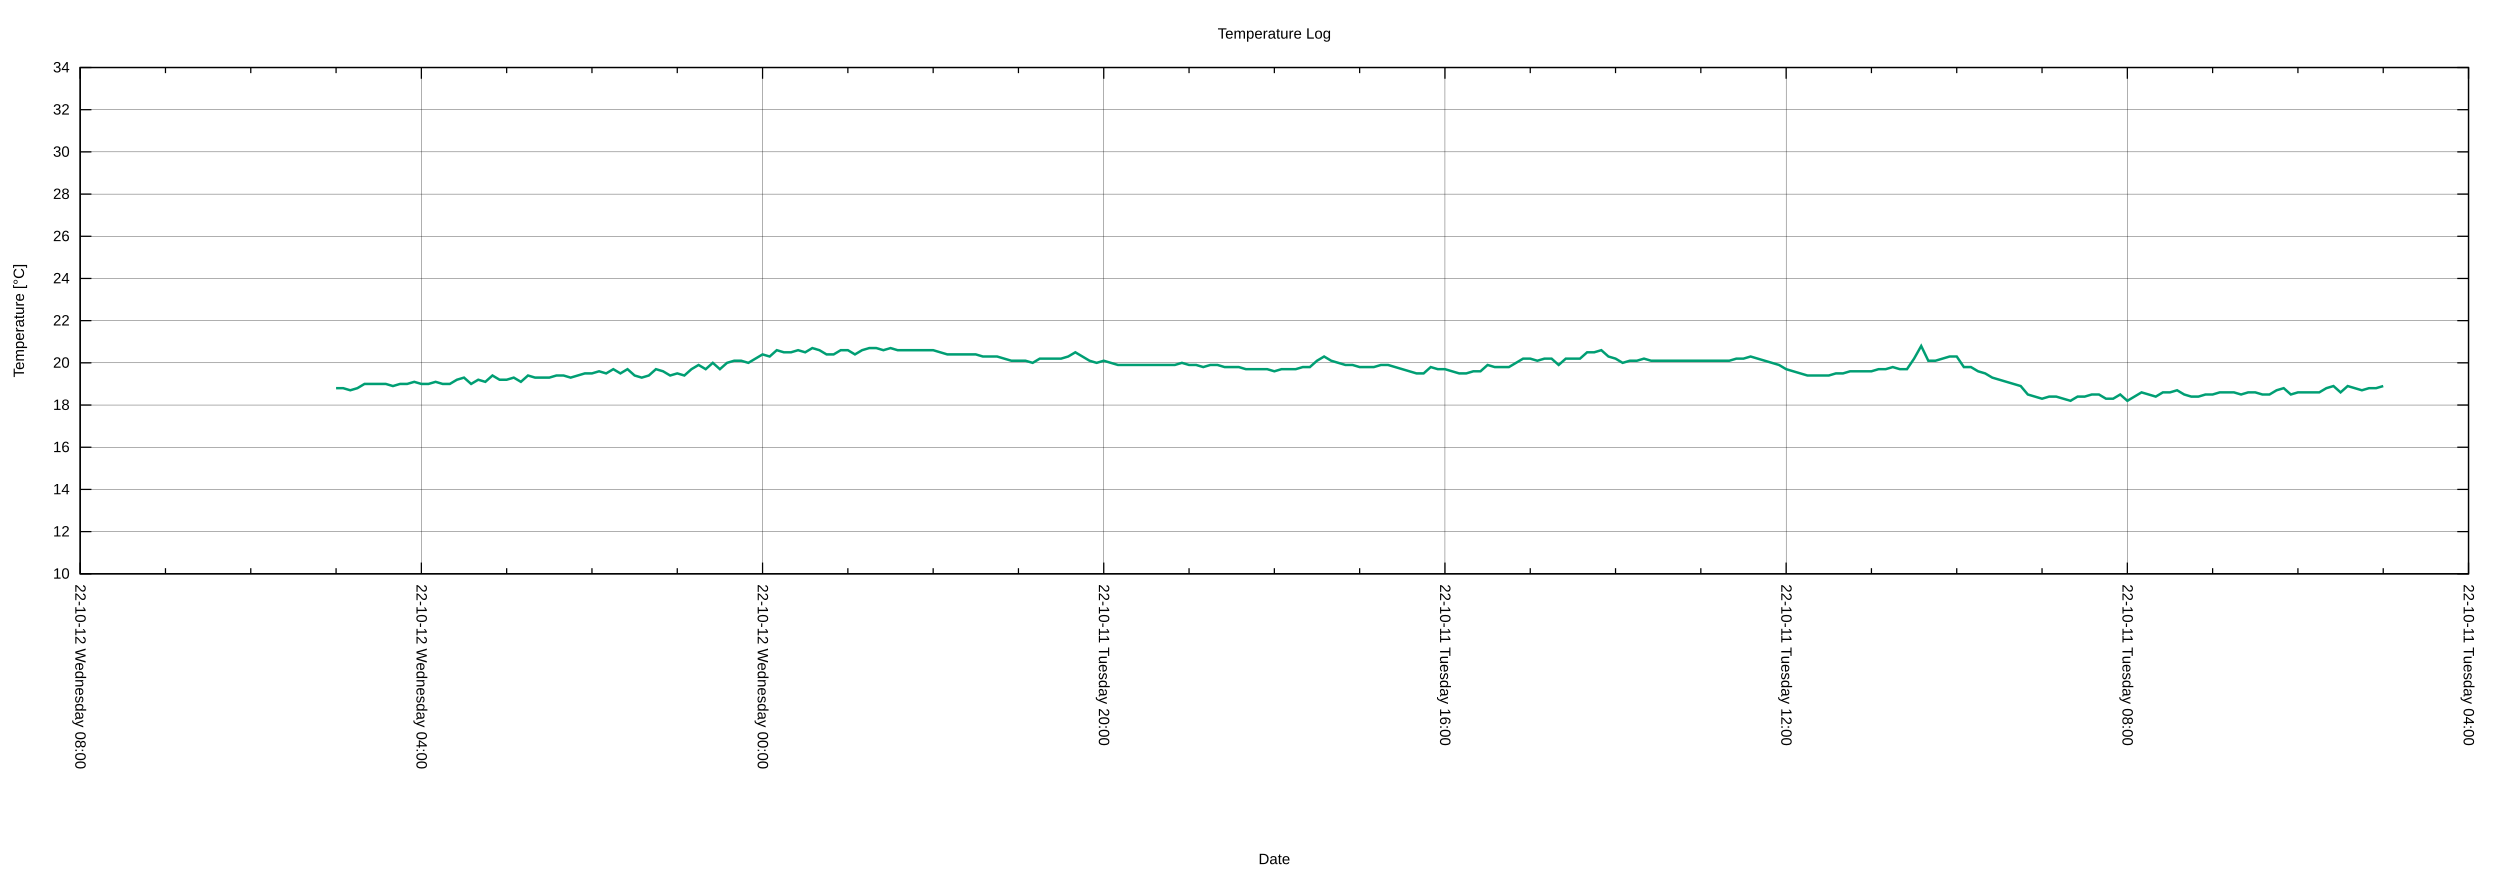
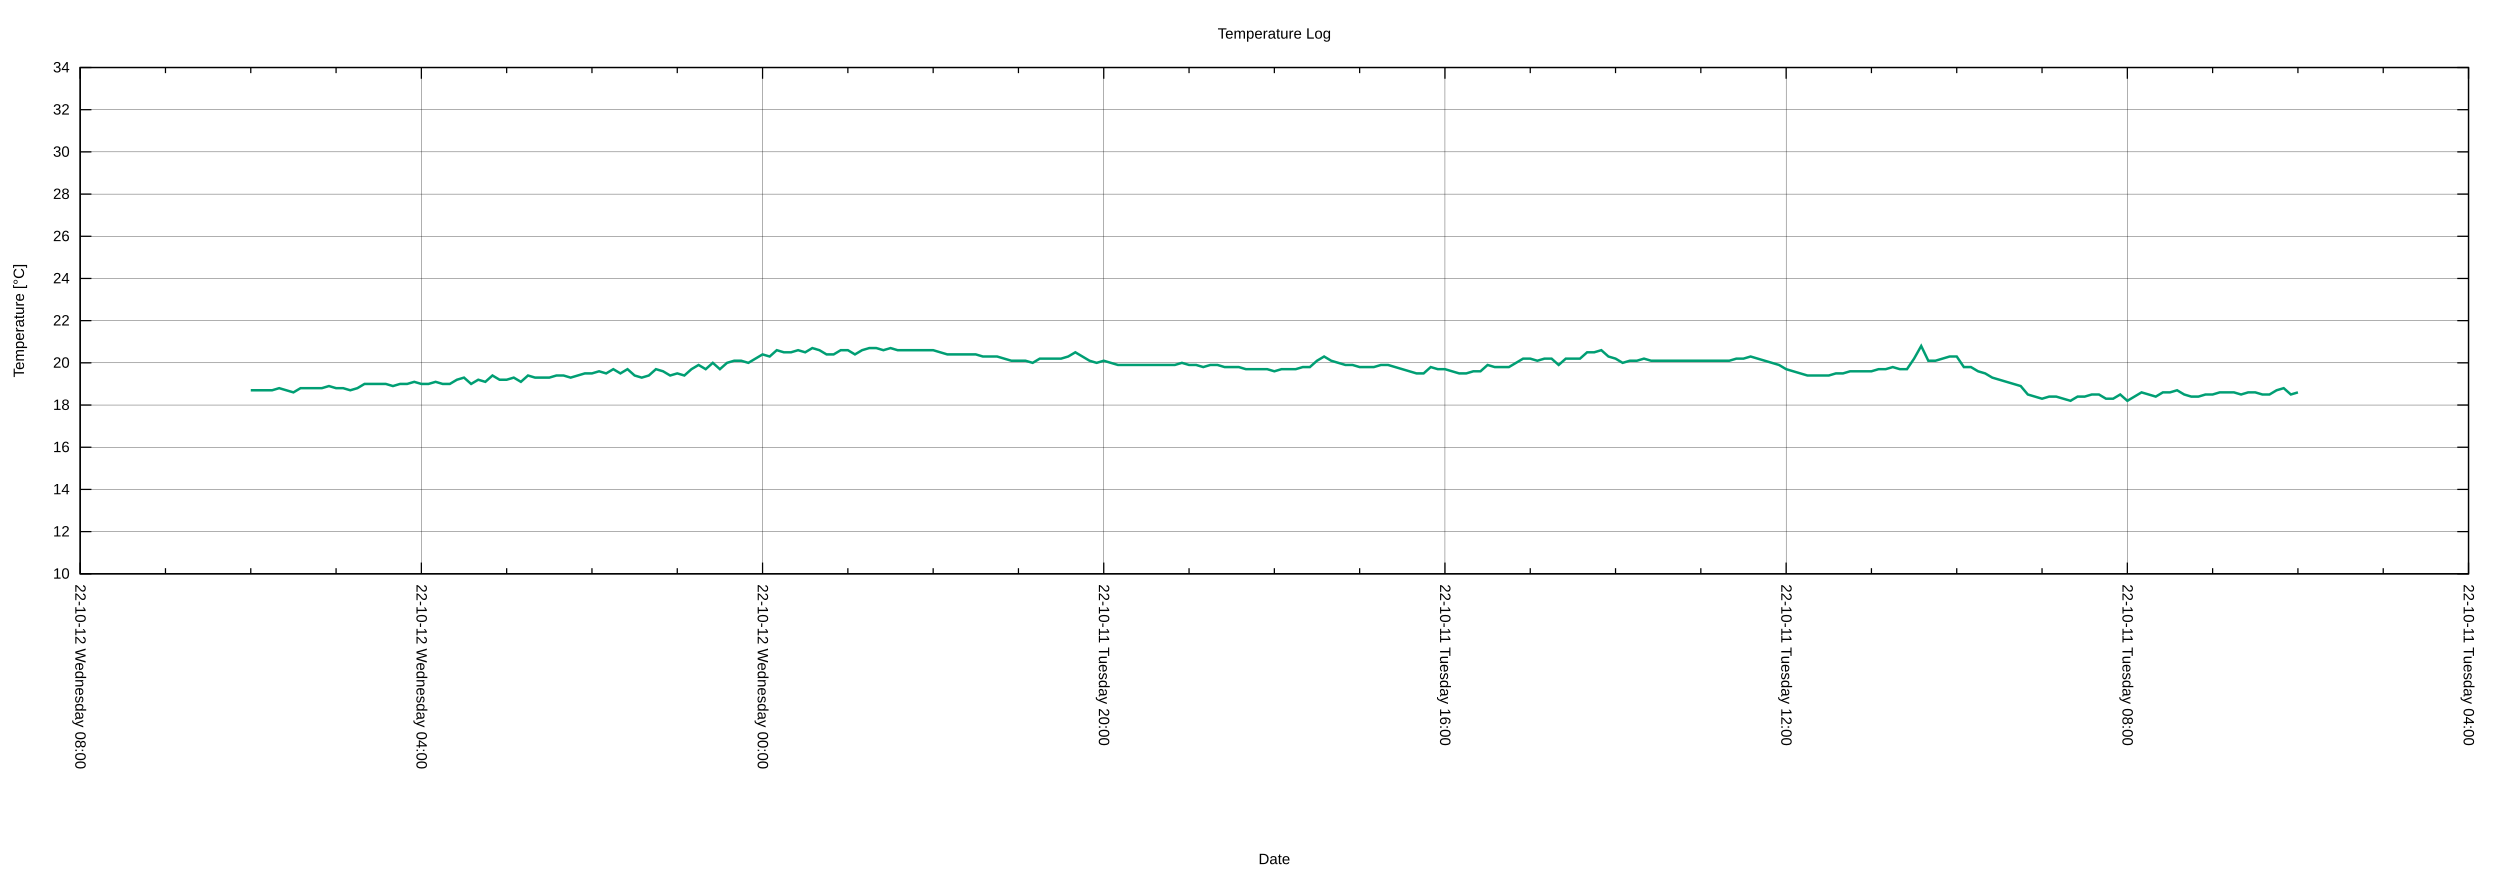
<svg xmlns="http://www.w3.org/2000/svg" xmlns:xlink="http://www.w3.org/1999/xlink" width="2000" height="700" viewBox="0 0 2000 700">
  <g id="gnuplot_canvas">
    <rect x="0" y="0" width="2000" height="700" fill="none" />
    <defs>
      <circle id="gpDot" r="0.5" stroke-width="0.5" stroke="currentColor" />
      <path id="gpPt0" stroke-width="0.222" stroke="currentColor" d="M-1,0 h2 M0,-1 v2" />
      <path id="gpPt1" stroke-width="0.222" stroke="currentColor" d="M-1,-1 L1,1 M1,-1 L-1,1" />
      <path id="gpPt2" stroke-width="0.222" stroke="currentColor" d="M-1,0 L1,0 M0,-1 L0,1 M-1,-1 L1,1 M-1,1 L1,-1" />
      <rect id="gpPt3" stroke-width="0.222" stroke="currentColor" x="-1" y="-1" width="2" height="2" />
      <rect id="gpPt4" stroke-width="0.222" stroke="currentColor" fill="currentColor" x="-1" y="-1" width="2" height="2" />
      <circle id="gpPt5" stroke-width="0.222" stroke="currentColor" cx="0" cy="0" r="1" />
      <use xlink:href="#gpPt5" id="gpPt6" fill="currentColor" stroke="none" />
      <path id="gpPt7" stroke-width="0.222" stroke="currentColor" d="M0,-1.33 L-1.33,0.67 L1.33,0.67 z" />
      <use xlink:href="#gpPt7" id="gpPt8" fill="currentColor" stroke="none" />
      <use xlink:href="#gpPt7" id="gpPt9" stroke="currentColor" transform="rotate(180)" />
      <use xlink:href="#gpPt9" id="gpPt10" fill="currentColor" stroke="none" />
      <use xlink:href="#gpPt3" id="gpPt11" stroke="currentColor" transform="rotate(45)" />
      <use xlink:href="#gpPt11" id="gpPt12" fill="currentColor" stroke="none" />
      <path id="gpPt13" stroke-width="0.222" stroke="currentColor" d="M0,1.330 L1.265,0.411 L0.782,-1.067 L-0.782,-1.076 L-1.265,0.411 z" />
      <use xlink:href="#gpPt13" id="gpPt14" fill="currentColor" stroke="none" />
      <filter id="textbox" filterUnits="objectBoundingBox" x="0" y="0" height="1" width="1">
        <feFlood flood-color="white" flood-opacity="1" result="bgnd" />
        <feComposite in="SourceGraphic" in2="bgnd" operator="atop" />
      </filter>
      <filter id="greybox" filterUnits="objectBoundingBox" x="0" y="0" height="1" width="1">
        <feFlood flood-color="lightgrey" flood-opacity="1" result="grey" />
        <feComposite in="SourceGraphic" in2="grey" operator="atop" />
      </filter>
    </defs>
    <g fill="none" color="white" stroke="currentColor" stroke-width="1.00" stroke-linecap="butt" stroke-linejoin="miter">
</g>
    <g fill="none" color="black" stroke="currentColor" stroke-width="1.00" stroke-linecap="butt" stroke-linejoin="miter">
</g>
    <g fill="none" color="black" stroke="black" stroke-width="0.25" stroke-linecap="butt" stroke-linejoin="miter">
</g>
    <g fill="none" color="black" stroke="currentColor" stroke-width="0.25" stroke-linecap="butt" stroke-linejoin="miter">
      <path stroke="black" class="gridline" d="M64.14,459.04 L1974.82,459.04  " />
    </g>
    <g fill="none" color="black" stroke="black" stroke-width="1.00" stroke-linecap="butt" stroke-linejoin="miter">
</g>
    <g fill="none" color="black" stroke="currentColor" stroke-width="1.00" stroke-linecap="butt" stroke-linejoin="miter">
      <path stroke="black" d="M64.14,459.04 L73.14,459.04 M1974.82,459.04 L1965.82,459.04  " />
      <g transform="translate(55.75,462.94)" stroke="none" fill="black" font-family="Arial" font-size="12.00" text-anchor="end">
        <text>
          <tspan font-family="Arial"> 10</tspan>
        </text>
      </g>
    </g>
    <g fill="none" color="black" stroke="currentColor" stroke-width="1.00" stroke-linecap="butt" stroke-linejoin="miter">
</g>
    <g fill="none" color="black" stroke="black" stroke-width="0.25" stroke-linecap="butt" stroke-linejoin="miter">
</g>
    <g fill="none" color="black" stroke="currentColor" stroke-width="0.25" stroke-linecap="butt" stroke-linejoin="miter">
      <path stroke="black" class="gridline" d="M64.14,425.29 L1974.82,425.29  " />
    </g>
    <g fill="none" color="black" stroke="black" stroke-width="1.00" stroke-linecap="butt" stroke-linejoin="miter">
</g>
    <g fill="none" color="black" stroke="currentColor" stroke-width="1.00" stroke-linecap="butt" stroke-linejoin="miter">
      <path stroke="black" d="M64.14,425.29 L73.14,425.29 M1974.82,425.29 L1965.82,425.29  " />
      <g transform="translate(55.75,429.19)" stroke="none" fill="black" font-family="Arial" font-size="12.00" text-anchor="end">
        <text>
          <tspan font-family="Arial"> 12</tspan>
        </text>
      </g>
    </g>
    <g fill="none" color="black" stroke="currentColor" stroke-width="1.00" stroke-linecap="butt" stroke-linejoin="miter">
</g>
    <g fill="none" color="black" stroke="black" stroke-width="0.25" stroke-linecap="butt" stroke-linejoin="miter">
</g>
    <g fill="none" color="black" stroke="currentColor" stroke-width="0.25" stroke-linecap="butt" stroke-linejoin="miter">
      <path stroke="black" class="gridline" d="M64.14,391.53 L1974.82,391.53  " />
    </g>
    <g fill="none" color="black" stroke="black" stroke-width="1.00" stroke-linecap="butt" stroke-linejoin="miter">
</g>
    <g fill="none" color="black" stroke="currentColor" stroke-width="1.00" stroke-linecap="butt" stroke-linejoin="miter">
      <path stroke="black" d="M64.14,391.53 L73.14,391.53 M1974.82,391.53 L1965.82,391.53  " />
      <g transform="translate(55.75,395.43)" stroke="none" fill="black" font-family="Arial" font-size="12.00" text-anchor="end">
        <text>
          <tspan font-family="Arial"> 14</tspan>
        </text>
      </g>
    </g>
    <g fill="none" color="black" stroke="currentColor" stroke-width="1.00" stroke-linecap="butt" stroke-linejoin="miter">
</g>
    <g fill="none" color="black" stroke="black" stroke-width="0.25" stroke-linecap="butt" stroke-linejoin="miter">
</g>
    <g fill="none" color="black" stroke="currentColor" stroke-width="0.25" stroke-linecap="butt" stroke-linejoin="miter">
      <path stroke="black" class="gridline" d="M64.14,357.78 L1974.82,357.78  " />
    </g>
    <g fill="none" color="black" stroke="black" stroke-width="1.00" stroke-linecap="butt" stroke-linejoin="miter">
</g>
    <g fill="none" color="black" stroke="currentColor" stroke-width="1.00" stroke-linecap="butt" stroke-linejoin="miter">
      <path stroke="black" d="M64.14,357.78 L73.14,357.78 M1974.82,357.78 L1965.82,357.78  " />
      <g transform="translate(55.75,361.68)" stroke="none" fill="black" font-family="Arial" font-size="12.00" text-anchor="end">
        <text>
          <tspan font-family="Arial"> 16</tspan>
        </text>
      </g>
    </g>
    <g fill="none" color="black" stroke="currentColor" stroke-width="1.00" stroke-linecap="butt" stroke-linejoin="miter">
</g>
    <g fill="none" color="black" stroke="black" stroke-width="0.25" stroke-linecap="butt" stroke-linejoin="miter">
</g>
    <g fill="none" color="black" stroke="currentColor" stroke-width="0.25" stroke-linecap="butt" stroke-linejoin="miter">
      <path stroke="black" class="gridline" d="M64.14,324.03 L1974.82,324.03  " />
    </g>
    <g fill="none" color="black" stroke="black" stroke-width="1.00" stroke-linecap="butt" stroke-linejoin="miter">
</g>
    <g fill="none" color="black" stroke="currentColor" stroke-width="1.00" stroke-linecap="butt" stroke-linejoin="miter">
      <path stroke="black" d="M64.14,324.03 L73.14,324.03 M1974.82,324.03 L1965.82,324.03  " />
      <g transform="translate(55.75,327.93)" stroke="none" fill="black" font-family="Arial" font-size="12.00" text-anchor="end">
        <text>
          <tspan font-family="Arial"> 18</tspan>
        </text>
      </g>
    </g>
    <g fill="none" color="black" stroke="currentColor" stroke-width="1.00" stroke-linecap="butt" stroke-linejoin="miter">
</g>
    <g fill="none" color="black" stroke="black" stroke-width="0.25" stroke-linecap="butt" stroke-linejoin="miter">
</g>
    <g fill="none" color="black" stroke="currentColor" stroke-width="0.25" stroke-linecap="butt" stroke-linejoin="miter">
      <path stroke="black" class="gridline" d="M64.14,290.28 L1974.82,290.28  " />
    </g>
    <g fill="none" color="black" stroke="black" stroke-width="1.00" stroke-linecap="butt" stroke-linejoin="miter">
</g>
    <g fill="none" color="black" stroke="currentColor" stroke-width="1.00" stroke-linecap="butt" stroke-linejoin="miter">
      <path stroke="black" d="M64.14,290.28 L73.14,290.28 M1974.82,290.28 L1965.82,290.28  " />
      <g transform="translate(55.75,294.18)" stroke="none" fill="black" font-family="Arial" font-size="12.00" text-anchor="end">
        <text>
          <tspan font-family="Arial"> 20</tspan>
        </text>
      </g>
    </g>
    <g fill="none" color="black" stroke="currentColor" stroke-width="1.00" stroke-linecap="butt" stroke-linejoin="miter">
</g>
    <g fill="none" color="black" stroke="black" stroke-width="0.25" stroke-linecap="butt" stroke-linejoin="miter">
</g>
    <g fill="none" color="black" stroke="currentColor" stroke-width="0.25" stroke-linecap="butt" stroke-linejoin="miter">
      <path stroke="black" class="gridline" d="M64.14,256.52 L1974.82,256.52  " />
    </g>
    <g fill="none" color="black" stroke="black" stroke-width="1.00" stroke-linecap="butt" stroke-linejoin="miter">
</g>
    <g fill="none" color="black" stroke="currentColor" stroke-width="1.00" stroke-linecap="butt" stroke-linejoin="miter">
      <path stroke="black" d="M64.14,256.52 L73.14,256.52 M1974.82,256.52 L1965.82,256.52  " />
      <g transform="translate(55.75,260.42)" stroke="none" fill="black" font-family="Arial" font-size="12.00" text-anchor="end">
        <text>
          <tspan font-family="Arial"> 22</tspan>
        </text>
      </g>
    </g>
    <g fill="none" color="black" stroke="currentColor" stroke-width="1.00" stroke-linecap="butt" stroke-linejoin="miter">
</g>
    <g fill="none" color="black" stroke="black" stroke-width="0.25" stroke-linecap="butt" stroke-linejoin="miter">
</g>
    <g fill="none" color="black" stroke="currentColor" stroke-width="0.25" stroke-linecap="butt" stroke-linejoin="miter">
      <path stroke="black" class="gridline" d="M64.14,222.77 L1974.82,222.77  " />
    </g>
    <g fill="none" color="black" stroke="black" stroke-width="1.00" stroke-linecap="butt" stroke-linejoin="miter">
</g>
    <g fill="none" color="black" stroke="currentColor" stroke-width="1.00" stroke-linecap="butt" stroke-linejoin="miter">
      <path stroke="black" d="M64.14,222.77 L73.14,222.77 M1974.82,222.77 L1965.82,222.77  " />
      <g transform="translate(55.75,226.67)" stroke="none" fill="black" font-family="Arial" font-size="12.00" text-anchor="end">
        <text>
          <tspan font-family="Arial"> 24</tspan>
        </text>
      </g>
    </g>
    <g fill="none" color="black" stroke="currentColor" stroke-width="1.00" stroke-linecap="butt" stroke-linejoin="miter">
</g>
    <g fill="none" color="black" stroke="black" stroke-width="0.25" stroke-linecap="butt" stroke-linejoin="miter">
</g>
    <g fill="none" color="black" stroke="currentColor" stroke-width="0.25" stroke-linecap="butt" stroke-linejoin="miter">
      <path stroke="black" class="gridline" d="M64.14,189.02 L1974.82,189.02  " />
    </g>
    <g fill="none" color="black" stroke="black" stroke-width="1.00" stroke-linecap="butt" stroke-linejoin="miter">
</g>
    <g fill="none" color="black" stroke="currentColor" stroke-width="1.00" stroke-linecap="butt" stroke-linejoin="miter">
      <path stroke="black" d="M64.14,189.02 L73.14,189.02 M1974.82,189.02 L1965.82,189.02  " />
      <g transform="translate(55.75,192.92)" stroke="none" fill="black" font-family="Arial" font-size="12.00" text-anchor="end">
        <text>
          <tspan font-family="Arial"> 26</tspan>
        </text>
      </g>
    </g>
    <g fill="none" color="black" stroke="currentColor" stroke-width="1.00" stroke-linecap="butt" stroke-linejoin="miter">
</g>
    <g fill="none" color="black" stroke="black" stroke-width="0.25" stroke-linecap="butt" stroke-linejoin="miter">
</g>
    <g fill="none" color="black" stroke="currentColor" stroke-width="0.25" stroke-linecap="butt" stroke-linejoin="miter">
      <path stroke="black" class="gridline" d="M64.14,155.27 L1974.82,155.27  " />
    </g>
    <g fill="none" color="black" stroke="black" stroke-width="1.00" stroke-linecap="butt" stroke-linejoin="miter">
</g>
    <g fill="none" color="black" stroke="currentColor" stroke-width="1.00" stroke-linecap="butt" stroke-linejoin="miter">
      <path stroke="black" d="M64.14,155.27 L73.14,155.27 M1974.82,155.27 L1965.82,155.27  " />
      <g transform="translate(55.75,159.17)" stroke="none" fill="black" font-family="Arial" font-size="12.00" text-anchor="end">
        <text>
          <tspan font-family="Arial"> 28</tspan>
        </text>
      </g>
    </g>
    <g fill="none" color="black" stroke="currentColor" stroke-width="1.00" stroke-linecap="butt" stroke-linejoin="miter">
</g>
    <g fill="none" color="black" stroke="black" stroke-width="0.25" stroke-linecap="butt" stroke-linejoin="miter">
</g>
    <g fill="none" color="black" stroke="currentColor" stroke-width="0.25" stroke-linecap="butt" stroke-linejoin="miter">
      <path stroke="black" class="gridline" d="M64.14,121.51 L1974.82,121.51  " />
    </g>
    <g fill="none" color="black" stroke="black" stroke-width="1.00" stroke-linecap="butt" stroke-linejoin="miter">
</g>
    <g fill="none" color="black" stroke="currentColor" stroke-width="1.00" stroke-linecap="butt" stroke-linejoin="miter">
      <path stroke="black" d="M64.14,121.51 L73.14,121.51 M1974.82,121.51 L1965.82,121.51  " />
      <g transform="translate(55.75,125.41)" stroke="none" fill="black" font-family="Arial" font-size="12.00" text-anchor="end">
        <text>
          <tspan font-family="Arial"> 30</tspan>
        </text>
      </g>
    </g>
    <g fill="none" color="black" stroke="currentColor" stroke-width="1.00" stroke-linecap="butt" stroke-linejoin="miter">
</g>
    <g fill="none" color="black" stroke="black" stroke-width="0.25" stroke-linecap="butt" stroke-linejoin="miter">
</g>
    <g fill="none" color="black" stroke="currentColor" stroke-width="0.25" stroke-linecap="butt" stroke-linejoin="miter">
      <path stroke="black" class="gridline" d="M64.14,87.76 L1974.82,87.76  " />
    </g>
    <g fill="none" color="black" stroke="black" stroke-width="1.00" stroke-linecap="butt" stroke-linejoin="miter">
</g>
    <g fill="none" color="black" stroke="currentColor" stroke-width="1.00" stroke-linecap="butt" stroke-linejoin="miter">
      <path stroke="black" d="M64.14,87.76 L73.14,87.76 M1974.82,87.76 L1965.82,87.76  " />
      <g transform="translate(55.75,91.66)" stroke="none" fill="black" font-family="Arial" font-size="12.00" text-anchor="end">
        <text>
          <tspan font-family="Arial"> 32</tspan>
        </text>
      </g>
    </g>
    <g fill="none" color="black" stroke="currentColor" stroke-width="1.00" stroke-linecap="butt" stroke-linejoin="miter">
</g>
    <g fill="none" color="black" stroke="black" stroke-width="0.25" stroke-linecap="butt" stroke-linejoin="miter">
</g>
    <g fill="none" color="black" stroke="currentColor" stroke-width="0.25" stroke-linecap="butt" stroke-linejoin="miter">
      <path stroke="black" class="gridline" d="M64.14,54.01 L1974.82,54.01  " />
    </g>
    <g fill="none" color="black" stroke="black" stroke-width="1.00" stroke-linecap="butt" stroke-linejoin="miter">
</g>
    <g fill="none" color="black" stroke="currentColor" stroke-width="1.00" stroke-linecap="butt" stroke-linejoin="miter">
      <path stroke="black" d="M64.14,54.01 L73.14,54.01 M1974.82,54.01 L1965.82,54.01  " />
      <g transform="translate(55.75,57.91)" stroke="none" fill="black" font-family="Arial" font-size="12.00" text-anchor="end">
        <text>
          <tspan font-family="Arial"> 34</tspan>
        </text>
      </g>
    </g>
    <g fill="none" color="black" stroke="currentColor" stroke-width="1.00" stroke-linecap="butt" stroke-linejoin="miter">
</g>
    <g fill="none" color="black" stroke="black" stroke-width="0.25" stroke-linecap="butt" stroke-linejoin="miter">
</g>
    <g fill="none" color="black" stroke="currentColor" stroke-width="0.25" stroke-linecap="butt" stroke-linejoin="miter">
      <path stroke="black" class="gridline" d="M1974.82,459.04 L1974.82,54.01  " />
    </g>
    <g fill="none" color="black" stroke="black" stroke-width="1.00" stroke-linecap="butt" stroke-linejoin="miter">
</g>
    <g fill="none" color="black" stroke="currentColor" stroke-width="1.00" stroke-linecap="butt" stroke-linejoin="miter">
      <path stroke="black" d="M1974.82,459.04 L1974.82,450.04 M1974.82,54.01 L1974.82,63.01  " />
      <g transform="translate(1970.92,467.43) rotate(90)" stroke="none" fill="black" font-family="Arial" font-size="12.00" text-anchor="start">
        <text>
          <tspan font-family="Arial">22-10-11 Tuesday 04:00</tspan>
        </text>
      </g>
    </g>
    <g fill="none" color="black" stroke="currentColor" stroke-width="1.00" stroke-linecap="butt" stroke-linejoin="miter">
      <path stroke="black" d="M1906.58,459.04 L1906.58,454.54 M1906.58,54.01 L1906.58,58.51 M1838.34,459.04 L1838.34,454.54 M1838.34,54.01 L1838.34,58.51   M1770.10,459.04 L1770.10,454.54 M1770.10,54.01 L1770.10,58.51  " />
    </g>
    <g fill="none" color="black" stroke="black" stroke-width="0.25" stroke-linecap="butt" stroke-linejoin="miter">
</g>
    <g fill="none" color="black" stroke="currentColor" stroke-width="0.25" stroke-linecap="butt" stroke-linejoin="miter">
      <path stroke="black" class="gridline" d="M1701.87,459.04 L1701.87,54.01  " />
    </g>
    <g fill="none" color="black" stroke="black" stroke-width="1.00" stroke-linecap="butt" stroke-linejoin="miter">
</g>
    <g fill="none" color="black" stroke="currentColor" stroke-width="1.00" stroke-linecap="butt" stroke-linejoin="miter">
      <path stroke="black" d="M1701.87,459.04 L1701.87,450.04 M1701.87,54.01 L1701.87,63.01  " />
      <g transform="translate(1697.97,467.43) rotate(90)" stroke="none" fill="black" font-family="Arial" font-size="12.00" text-anchor="start">
        <text>
          <tspan font-family="Arial">22-10-11 Tuesday 08:00</tspan>
        </text>
      </g>
    </g>
    <g fill="none" color="black" stroke="currentColor" stroke-width="1.00" stroke-linecap="butt" stroke-linejoin="miter">
      <path stroke="black" d="M1633.63,459.04 L1633.63,454.54 M1633.63,54.01 L1633.63,58.51 M1565.39,459.04 L1565.39,454.54 M1565.39,54.01 L1565.39,58.51   M1497.15,459.04 L1497.15,454.54 M1497.15,54.01 L1497.15,58.51  " />
    </g>
    <g fill="none" color="black" stroke="black" stroke-width="0.25" stroke-linecap="butt" stroke-linejoin="miter">
</g>
    <g fill="none" color="black" stroke="currentColor" stroke-width="0.25" stroke-linecap="butt" stroke-linejoin="miter">
      <path stroke="black" class="gridline" d="M1428.91,459.04 L1428.91,54.01  " />
    </g>
    <g fill="none" color="black" stroke="black" stroke-width="1.00" stroke-linecap="butt" stroke-linejoin="miter">
</g>
    <g fill="none" color="black" stroke="currentColor" stroke-width="1.00" stroke-linecap="butt" stroke-linejoin="miter">
      <path stroke="black" d="M1428.91,459.04 L1428.91,450.04 M1428.91,54.01 L1428.91,63.01  " />
      <g transform="translate(1425.01,467.43) rotate(90)" stroke="none" fill="black" font-family="Arial" font-size="12.00" text-anchor="start">
        <text>
          <tspan font-family="Arial">22-10-11 Tuesday 12:00</tspan>
        </text>
      </g>
    </g>
    <g fill="none" color="black" stroke="currentColor" stroke-width="1.00" stroke-linecap="butt" stroke-linejoin="miter">
      <path stroke="black" d="M1360.67,459.04 L1360.67,454.54 M1360.67,54.01 L1360.67,58.51 M1292.43,459.04 L1292.43,454.54 M1292.43,54.01 L1292.43,58.51   M1224.20,459.04 L1224.20,454.54 M1224.20,54.01 L1224.20,58.51  " />
    </g>
    <g fill="none" color="black" stroke="black" stroke-width="0.25" stroke-linecap="butt" stroke-linejoin="miter">
</g>
    <g fill="none" color="black" stroke="currentColor" stroke-width="0.25" stroke-linecap="butt" stroke-linejoin="miter">
      <path stroke="black" class="gridline" d="M1155.96,459.04 L1155.96,54.01  " />
    </g>
    <g fill="none" color="black" stroke="black" stroke-width="1.00" stroke-linecap="butt" stroke-linejoin="miter">
</g>
    <g fill="none" color="black" stroke="currentColor" stroke-width="1.00" stroke-linecap="butt" stroke-linejoin="miter">
      <path stroke="black" d="M1155.96,459.04 L1155.96,450.04 M1155.96,54.01 L1155.96,63.01  " />
      <g transform="translate(1152.06,467.43) rotate(90)" stroke="none" fill="black" font-family="Arial" font-size="12.00" text-anchor="start">
        <text>
          <tspan font-family="Arial">22-10-11 Tuesday 16:00</tspan>
        </text>
      </g>
    </g>
    <g fill="none" color="black" stroke="currentColor" stroke-width="1.00" stroke-linecap="butt" stroke-linejoin="miter">
      <path stroke="black" d="M1087.72,459.04 L1087.72,454.54 M1087.72,54.01 L1087.72,58.51 M1019.48,459.04 L1019.48,454.54 M1019.48,54.01 L1019.48,58.51   M951.24,459.04 L951.24,454.54 M951.24,54.01 L951.24,58.51  " />
    </g>
    <g fill="none" color="black" stroke="black" stroke-width="0.25" stroke-linecap="butt" stroke-linejoin="miter">
</g>
    <g fill="none" color="black" stroke="currentColor" stroke-width="0.25" stroke-linecap="butt" stroke-linejoin="miter">
      <path stroke="black" class="gridline" d="M883.00,459.04 L883.00,54.01  " />
    </g>
    <g fill="none" color="black" stroke="black" stroke-width="1.00" stroke-linecap="butt" stroke-linejoin="miter">
</g>
    <g fill="none" color="black" stroke="currentColor" stroke-width="1.00" stroke-linecap="butt" stroke-linejoin="miter">
      <path stroke="black" d="M883.00,459.04 L883.00,450.04 M883.00,54.01 L883.00,63.01  " />
      <g transform="translate(879.10,467.43) rotate(90)" stroke="none" fill="black" font-family="Arial" font-size="12.00" text-anchor="start">
        <text>
          <tspan font-family="Arial">22-10-11 Tuesday 20:00</tspan>
        </text>
      </g>
    </g>
    <g fill="none" color="black" stroke="currentColor" stroke-width="1.00" stroke-linecap="butt" stroke-linejoin="miter">
      <path stroke="black" d="M814.76,459.04 L814.76,454.54 M814.76,54.01 L814.76,58.51 M746.53,459.04 L746.53,454.54 M746.53,54.01 L746.53,58.51   M678.29,459.04 L678.29,454.54 M678.29,54.01 L678.29,58.51  " />
    </g>
    <g fill="none" color="black" stroke="black" stroke-width="0.25" stroke-linecap="butt" stroke-linejoin="miter">
</g>
    <g fill="none" color="black" stroke="currentColor" stroke-width="0.25" stroke-linecap="butt" stroke-linejoin="miter">
      <path stroke="black" class="gridline" d="M610.05,459.04 L610.05,54.01  " />
    </g>
    <g fill="none" color="black" stroke="black" stroke-width="1.00" stroke-linecap="butt" stroke-linejoin="miter">
</g>
    <g fill="none" color="black" stroke="currentColor" stroke-width="1.00" stroke-linecap="butt" stroke-linejoin="miter">
      <path stroke="black" d="M610.05,459.04 L610.05,450.04 M610.05,54.01 L610.05,63.01  " />
      <g transform="translate(606.15,467.43) rotate(90)" stroke="none" fill="black" font-family="Arial" font-size="12.00" text-anchor="start">
        <text>
          <tspan font-family="Arial">22-10-12 Wednesday 00:00</tspan>
        </text>
      </g>
    </g>
    <g fill="none" color="black" stroke="currentColor" stroke-width="1.00" stroke-linecap="butt" stroke-linejoin="miter">
      <path stroke="black" d="M541.81,459.04 L541.81,454.54 M541.81,54.01 L541.81,58.51 M473.57,459.04 L473.57,454.54 M473.57,54.01 L473.57,58.51   M405.33,459.04 L405.33,454.54 M405.33,54.01 L405.33,58.51  " />
    </g>
    <g fill="none" color="black" stroke="black" stroke-width="0.25" stroke-linecap="butt" stroke-linejoin="miter">
</g>
    <g fill="none" color="black" stroke="currentColor" stroke-width="0.25" stroke-linecap="butt" stroke-linejoin="miter">
      <path stroke="black" class="gridline" d="M337.09,459.04 L337.09,54.01  " />
    </g>
    <g fill="none" color="black" stroke="black" stroke-width="1.00" stroke-linecap="butt" stroke-linejoin="miter">
</g>
    <g fill="none" color="black" stroke="currentColor" stroke-width="1.00" stroke-linecap="butt" stroke-linejoin="miter">
      <path stroke="black" d="M337.09,459.04 L337.09,450.04 M337.09,54.01 L337.09,63.01  " />
      <g transform="translate(333.19,467.43) rotate(90)" stroke="none" fill="black" font-family="Arial" font-size="12.00" text-anchor="start">
        <text>
          <tspan font-family="Arial">22-10-12 Wednesday 04:00</tspan>
        </text>
      </g>
    </g>
    <g fill="none" color="black" stroke="currentColor" stroke-width="1.00" stroke-linecap="butt" stroke-linejoin="miter">
      <path stroke="black" d="M268.86,459.04 L268.86,454.54 M268.86,54.01 L268.86,58.51 M200.62,459.04 L200.62,454.54 M200.62,54.01 L200.62,58.51   M132.38,459.04 L132.38,454.54 M132.38,54.01 L132.38,58.51  " />
    </g>
    <g fill="none" color="black" stroke="black" stroke-width="0.25" stroke-linecap="butt" stroke-linejoin="miter">
</g>
    <g fill="none" color="black" stroke="currentColor" stroke-width="0.25" stroke-linecap="butt" stroke-linejoin="miter">
      <path stroke="black" class="gridline" d="M64.14,459.04 L64.14,54.01  " />
    </g>
    <g fill="none" color="black" stroke="black" stroke-width="1.00" stroke-linecap="butt" stroke-linejoin="miter">
</g>
    <g fill="none" color="black" stroke="currentColor" stroke-width="1.00" stroke-linecap="butt" stroke-linejoin="miter">
      <path stroke="black" d="M64.14,459.04 L64.14,450.04 M64.14,54.01 L64.14,63.01  " />
      <g transform="translate(60.24,467.43) rotate(90)" stroke="none" fill="black" font-family="Arial" font-size="12.00" text-anchor="start">
        <text>
          <tspan font-family="Arial">22-10-12 Wednesday 08:00</tspan>
        </text>
      </g>
    </g>
    <g fill="none" color="black" stroke="currentColor" stroke-width="1.00" stroke-linecap="butt" stroke-linejoin="miter">
</g>
    <g fill="none" color="black" stroke="currentColor" stroke-width="1.00" stroke-linecap="butt" stroke-linejoin="miter">
      <path stroke="black" d="M64.14,54.01 L64.14,459.04 L1974.82,459.04 L1974.82,54.01 L64.14,54.01 Z  " />
    </g>
    <g fill="none" color="black" stroke="currentColor" stroke-width="1.00" stroke-linecap="butt" stroke-linejoin="miter">
      <g transform="translate(19.18,256.53) rotate(270)" stroke="none" fill="black" font-family="Arial" font-size="12.00" text-anchor="middle">
        <text>
          <tspan font-family="Arial">Temperature [°C]</tspan>
        </text>
      </g>
    </g>
    <g fill="none" color="black" stroke="currentColor" stroke-width="1.00" stroke-linecap="butt" stroke-linejoin="miter">
      <g transform="translate(1019.48,691.30)" stroke="none" fill="black" font-family="Arial" font-size="12.00" text-anchor="middle">
        <text>
          <tspan font-family="Arial">Date</tspan>
        </text>
      </g>
    </g>
    <g fill="none" color="black" stroke="currentColor" stroke-width="1.00" stroke-linecap="butt" stroke-linejoin="miter">
</g>
    <g id="gnuplot_plot_1">
      <g fill="none" color="white" stroke="currentColor" stroke-width="2.00" stroke-linecap="butt" stroke-linejoin="miter">
</g>
      <g fill="none" color="black" stroke="currentColor" stroke-width="2.00" stroke-linecap="butt" stroke-linejoin="miter">
-         <path stroke="rgb(  0, 158, 115)" d="M268.86,310.53 L274.54,310.53 L280.23,312.22 L285.92,310.53 L291.60,307.15 L297.29,307.15 L302.98,307.15 L308.66,307.15   L314.35,308.84 L320.03,307.15 L325.72,307.15 L331.41,305.47 L337.09,307.15 L342.78,307.15 L348.47,305.47 L354.15,307.15   L359.84,307.15 L365.53,303.78 L371.21,302.09 L376.90,307.15 L382.59,303.78 L388.27,305.47 L393.96,300.40 L399.65,303.78   L405.33,303.78 L411.02,302.09 L416.71,305.47 L422.39,300.40 L428.08,302.09 L433.77,302.09 L439.45,302.09 L445.14,300.40   L450.83,300.40 L456.51,302.09 L462.20,300.40 L467.88,298.72 L473.57,298.72 L479.26,297.03 L484.94,298.72 L490.63,295.34   L496.32,298.72 L502.00,295.34 L507.69,300.40 L513.38,302.09 L519.06,300.40 L524.75,295.34 L530.44,297.03 L536.12,300.40   L541.81,298.72 L547.50,300.40 L553.18,295.34 L558.87,291.97 L564.56,295.34 L570.24,290.28 L575.93,295.34 L581.62,290.28   L587.30,288.59 L592.99,288.59 L598.68,290.28 L604.36,286.90 L610.05,283.53 L615.74,285.21 L621.42,280.15 L627.11,281.84   L632.79,281.84 L638.48,280.15 L644.17,281.84 L649.85,278.46 L655.54,280.15 L661.23,283.53 L666.91,283.53 L672.60,280.15   L678.29,280.15 L683.97,283.53 L689.66,280.15 L695.35,278.46 L701.03,278.46 L706.72,280.15 L712.41,278.46 L718.09,280.15   L723.78,280.15 L729.47,280.15 L735.15,280.15 L740.84,280.15 L746.53,280.15 L752.21,281.84 L757.90,283.53 L763.59,283.53   L769.27,283.53 L774.96,283.53 L780.65,283.53 L786.33,285.21 L792.02,285.21 L797.70,285.21 L803.39,286.90 L809.08,288.59   L814.76,288.59 L820.45,288.59 L826.14,290.28 L831.82,286.90 L837.51,286.90 L843.20,286.90 L848.88,286.90 L854.57,285.21   L860.26,281.84 L865.94,285.21 L871.63,288.59 L877.32,290.28 L883.00,288.59 L888.69,290.28 L894.38,291.97 L900.06,291.97   L905.75,291.97 L911.44,291.97 L917.12,291.97 L922.81,291.97 L928.50,291.97 L934.18,291.97 L939.87,291.97 L945.55,290.28   L951.24,291.97 L956.93,291.97 L962.61,293.65 L968.30,291.97 L973.99,291.97 L979.67,293.65 L985.36,293.65 L991.05,293.65   L996.73,295.34 L1002.42,295.34 L1008.11,295.34 L1013.79,295.34 L1019.48,297.03 L1025.17,295.34 L1030.85,295.34 L1036.54,295.34   L1042.23,293.65 L1047.91,293.65 L1053.60,288.59 L1059.29,285.21 L1064.97,288.59 L1070.66,290.28 L1076.35,291.97 L1082.03,291.97   L1087.72,293.65 L1093.41,293.65 L1099.09,293.65 L1104.78,291.97 L1110.46,291.97 L1116.15,293.65 L1121.84,295.34 L1127.52,297.03   L1133.21,298.72 L1138.90,298.72 L1144.58,293.65 L1150.27,295.34 L1155.96,295.34 L1161.64,297.03 L1167.33,298.72 L1173.02,298.72   L1178.70,297.03 L1184.39,297.03 L1190.08,291.97 L1195.76,293.65 L1201.45,293.65 L1207.14,293.65 L1212.82,290.28 L1218.51,286.90   L1224.20,286.90 L1229.88,288.59 L1235.57,286.90 L1241.26,286.90 L1246.94,291.97 L1252.63,286.90 L1258.32,286.90 L1264.00,286.90   L1269.69,281.84 L1275.37,281.84 L1281.06,280.15 L1286.75,285.21 L1292.43,286.90 L1298.12,290.28 L1303.81,288.59 L1309.49,288.59   L1315.18,286.90 L1320.87,288.59 L1326.55,288.59 L1332.24,288.59 L1337.93,288.59 L1343.61,288.59 L1349.30,288.59 L1354.99,288.59   L1360.67,288.59 L1366.36,288.59 L1372.05,288.59 L1377.73,288.59 L1383.42,288.59 L1389.11,286.90 L1394.79,286.90 L1400.48,285.21   L1406.17,286.90 L1411.85,288.59 L1417.54,290.28 L1423.22,291.97 L1428.91,295.34 L1434.60,297.03 L1440.28,298.72 L1445.97,300.40   L1451.66,300.40 L1457.34,300.40 L1463.03,300.40 L1468.72,298.72 L1474.40,298.72 L1480.09,297.03 L1485.78,297.03 L1491.46,297.03   L1497.15,297.03 L1502.84,295.34 L1508.52,295.34 L1514.21,293.65 L1519.90,295.34 L1525.58,295.34 L1531.27,286.90 L1536.96,276.78   L1542.64,288.59 L1548.33,288.59 L1554.02,286.90 L1559.70,285.21 L1565.39,285.21 L1571.08,293.65 L1576.76,293.65 L1582.45,297.03   L1588.13,298.72 L1593.82,302.09 L1599.51,303.78 L1605.19,305.47 L1610.88,307.15 L1616.57,308.84 L1622.25,315.59 L1627.94,317.28   L1633.63,318.97 L1639.31,317.28 L1645.00,317.28 L1650.69,318.97 L1656.37,320.65 L1662.06,317.28 L1667.75,317.28 L1673.43,315.59   L1679.12,315.59 L1684.81,318.97 L1690.49,318.97 L1696.18,315.59 L1701.87,320.65 L1707.55,317.28 L1713.24,313.90 L1718.93,315.59   L1724.61,317.28 L1730.30,313.90 L1735.99,313.90 L1741.67,312.22 L1747.36,315.59 L1753.04,317.28 L1758.73,317.28 L1764.42,315.59   L1770.10,315.59 L1775.79,313.90 L1781.48,313.90 L1787.16,313.90 L1792.85,315.59 L1798.54,313.90 L1804.22,313.90 L1809.91,315.59   L1815.60,315.59 L1821.28,312.22 L1826.97,310.53 L1832.66,315.59 L1838.34,313.90 L1844.03,313.90 L1849.72,313.90 L1855.40,313.90   L1861.09,310.53 L1866.78,308.84 L1872.46,313.90 L1878.15,308.84 L1883.84,310.53 L1889.52,312.22 L1895.21,310.53 L1900.89,310.53   L1906.58,308.84  " />
+         <path stroke="rgb(  0, 158, 115)" d="M200.62,312.22 L206.30,312.22 L211.99,312.22 L217.68,312.22 L223.36,310.53 L229.05,312.22 L234.74,313.90 L240.42,310.53   L246.11,310.53 L251.80,310.53 L257.48,310.53 L263.17,308.84 L268.86,310.53 L274.54,310.53 L280.23,312.22 L285.92,310.53   L291.60,307.15 L297.29,307.15 L302.98,307.15 L308.66,307.15 L314.35,308.84 L320.03,307.15 L325.72,307.15 L331.41,305.47   L337.09,307.15 L342.78,307.15 L348.47,305.47 L354.15,307.15 L359.84,307.15 L365.53,303.78 L371.21,302.09 L376.90,307.15   L382.59,303.78 L388.27,305.47 L393.96,300.40 L399.65,303.78 L405.33,303.78 L411.02,302.09 L416.71,305.47 L422.39,300.40   L428.08,302.09 L433.77,302.09 L439.45,302.09 L445.14,300.40 L450.83,300.40 L456.51,302.09 L462.20,300.40 L467.88,298.72   L473.57,298.72 L479.26,297.03 L484.94,298.72 L490.63,295.34 L496.32,298.72 L502.00,295.34 L507.69,300.40 L513.38,302.09   L519.06,300.40 L524.75,295.34 L530.44,297.03 L536.12,300.40 L541.81,298.72 L547.50,300.40 L553.18,295.34 L558.87,291.97   L564.56,295.34 L570.24,290.28 L575.93,295.34 L581.62,290.28 L587.30,288.59 L592.99,288.59 L598.68,290.28 L604.36,286.90   L610.05,283.53 L615.74,285.21 L621.42,280.15 L627.11,281.84 L632.79,281.84 L638.48,280.15 L644.17,281.84 L649.85,278.46   L655.54,280.15 L661.23,283.53 L666.91,283.53 L672.60,280.15 L678.29,280.15 L683.97,283.53 L689.66,280.15 L695.35,278.46   L701.03,278.46 L706.72,280.15 L712.41,278.46 L718.09,280.15 L723.78,280.15 L729.47,280.15 L735.15,280.15 L740.84,280.15   L746.53,280.15 L752.21,281.84 L757.90,283.53 L763.59,283.53 L769.27,283.53 L774.96,283.53 L780.65,283.53 L786.33,285.21   L792.02,285.21 L797.70,285.21 L803.39,286.90 L809.08,288.59 L814.76,288.59 L820.45,288.59 L826.14,290.28 L831.82,286.90   L837.51,286.90 L843.20,286.90 L848.88,286.90 L854.57,285.21 L860.26,281.84 L865.94,285.21 L871.63,288.59 L877.32,290.28   L883.00,288.59 L888.69,290.28 L894.38,291.97 L900.06,291.97 L905.75,291.97 L911.44,291.97 L917.12,291.97 L922.81,291.97   L928.50,291.97 L934.18,291.97 L939.87,291.97 L945.55,290.28 L951.24,291.97 L956.93,291.97 L962.61,293.65 L968.30,291.97   L973.99,291.97 L979.67,293.65 L985.36,293.65 L991.05,293.65 L996.73,295.34 L1002.42,295.34 L1008.11,295.34 L1013.79,295.34   L1019.48,297.03 L1025.17,295.34 L1030.85,295.34 L1036.54,295.34 L1042.23,293.65 L1047.91,293.65 L1053.60,288.59 L1059.29,285.21   L1064.97,288.59 L1070.66,290.28 L1076.35,291.97 L1082.03,291.97 L1087.72,293.65 L1093.41,293.65 L1099.09,293.65 L1104.78,291.97   L1110.46,291.97 L1116.15,293.65 L1121.84,295.34 L1127.52,297.03 L1133.21,298.72 L1138.90,298.72 L1144.58,293.65 L1150.27,295.34   L1155.96,295.34 L1161.64,297.03 L1167.33,298.72 L1173.02,298.72 L1178.70,297.03 L1184.39,297.03 L1190.08,291.97 L1195.76,293.65   L1201.45,293.65 L1207.14,293.65 L1212.82,290.28 L1218.51,286.90 L1224.20,286.90 L1229.88,288.59 L1235.57,286.90 L1241.26,286.90   L1246.94,291.97 L1252.63,286.90 L1258.32,286.90 L1264.00,286.90 L1269.69,281.84 L1275.37,281.84 L1281.06,280.15 L1286.75,285.21   L1292.43,286.90 L1298.12,290.28 L1303.81,288.59 L1309.49,288.59 L1315.18,286.90 L1320.87,288.59 L1326.55,288.59 L1332.24,288.59   L1337.93,288.59 L1343.61,288.59 L1349.30,288.59 L1354.99,288.59 L1360.67,288.59 L1366.36,288.59 L1372.05,288.59 L1377.73,288.59   L1383.42,288.59 L1389.11,286.90 L1394.79,286.90 L1400.48,285.21 L1406.17,286.90 L1411.85,288.59 L1417.54,290.28 L1423.22,291.97   L1428.91,295.34 L1434.60,297.03 L1440.28,298.72 L1445.97,300.40 L1451.66,300.40 L1457.34,300.40 L1463.03,300.40 L1468.72,298.72   L1474.40,298.72 L1480.09,297.03 L1485.78,297.03 L1491.46,297.03 L1497.15,297.03 L1502.84,295.34 L1508.52,295.34 L1514.21,293.65   L1519.90,295.34 L1525.58,295.34 L1531.27,286.90 L1536.96,276.78 L1542.64,288.59 L1548.33,288.59 L1554.02,286.90 L1559.70,285.21   L1565.39,285.21 L1571.08,293.65 L1576.76,293.65 L1582.45,297.03 L1588.13,298.72 L1593.82,302.09 L1599.51,303.78 L1605.19,305.47   L1610.88,307.15 L1616.57,308.84 L1622.25,315.59 L1627.94,317.28 L1633.63,318.97 L1639.31,317.28 L1645.00,317.28 L1650.69,318.97   L1656.37,320.65 L1662.06,317.28 L1667.75,317.28 L1673.43,315.59 L1679.12,315.59 L1684.81,318.97 L1690.49,318.97 L1696.18,315.59   L1701.87,320.65 L1707.55,317.28 L1713.24,313.90 L1718.93,315.59 L1724.61,317.28 L1730.30,313.90 L1735.99,313.90 L1741.67,312.22   L1747.36,315.59 L1753.04,317.28 L1758.73,317.28 L1764.42,315.59 L1770.10,315.59 L1775.79,313.90 L1781.48,313.90 L1787.16,313.90   L1792.85,315.59 L1798.54,313.90 L1804.22,313.90 L1809.91,315.59 L1815.60,315.59 L1821.28,312.22 L1826.97,310.53 L1832.66,315.59   L1838.34,313.90  " />
      </g>
    </g>
    <g fill="none" color="black" stroke="currentColor" stroke-width="2.00" stroke-linecap="butt" stroke-linejoin="miter">
</g>
    <g fill="none" color="black" stroke="black" stroke-width="1.00" stroke-linecap="butt" stroke-linejoin="miter">
</g>
    <g fill="none" color="black" stroke="currentColor" stroke-width="1.00" stroke-linecap="butt" stroke-linejoin="miter">
      <path stroke="black" d="M64.14,54.01 L64.14,459.04 L1974.82,459.04 L1974.82,54.01 L64.14,54.01 Z  " />
    </g>
    <g fill="none" color="black" stroke="currentColor" stroke-width="1.00" stroke-linecap="butt" stroke-linejoin="miter">
      <g transform="translate(1019.48,30.91)" stroke="none" fill="black" font-family="Arial" font-size="12.00" text-anchor="middle">
        <text>
          <tspan font-family="Arial">Temperature Log</tspan>
        </text>
      </g>
    </g>
    <g fill="none" color="black" stroke="currentColor" stroke-width="1.00" stroke-linecap="butt" stroke-linejoin="miter">
</g>
  </g>
</svg>
